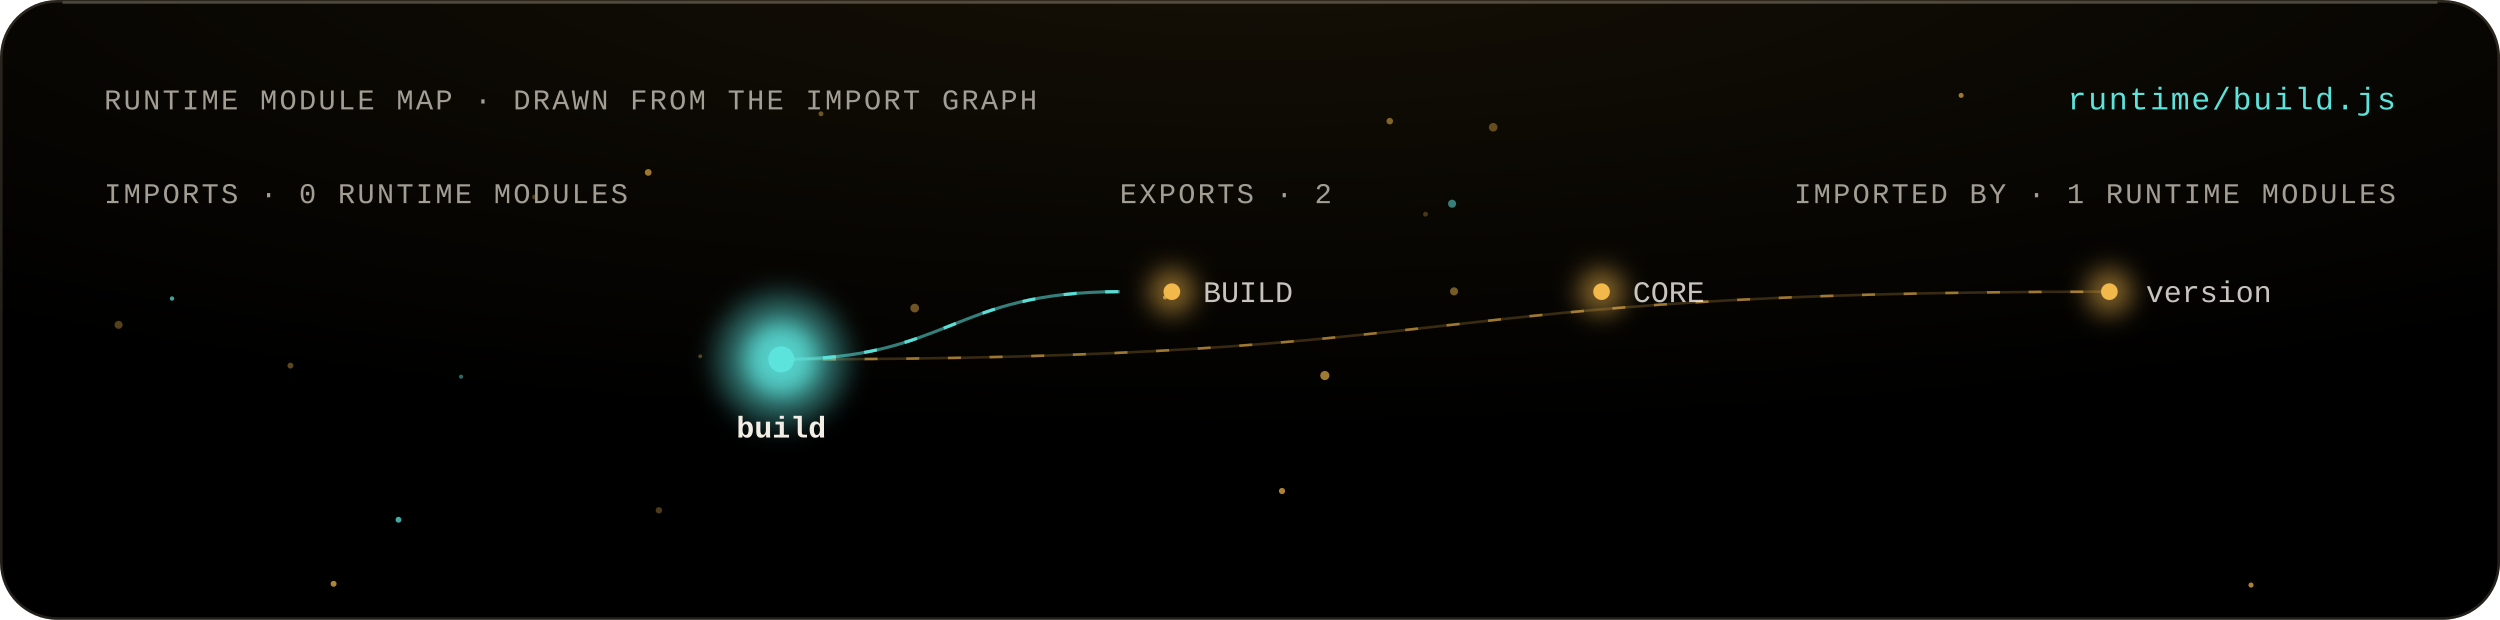
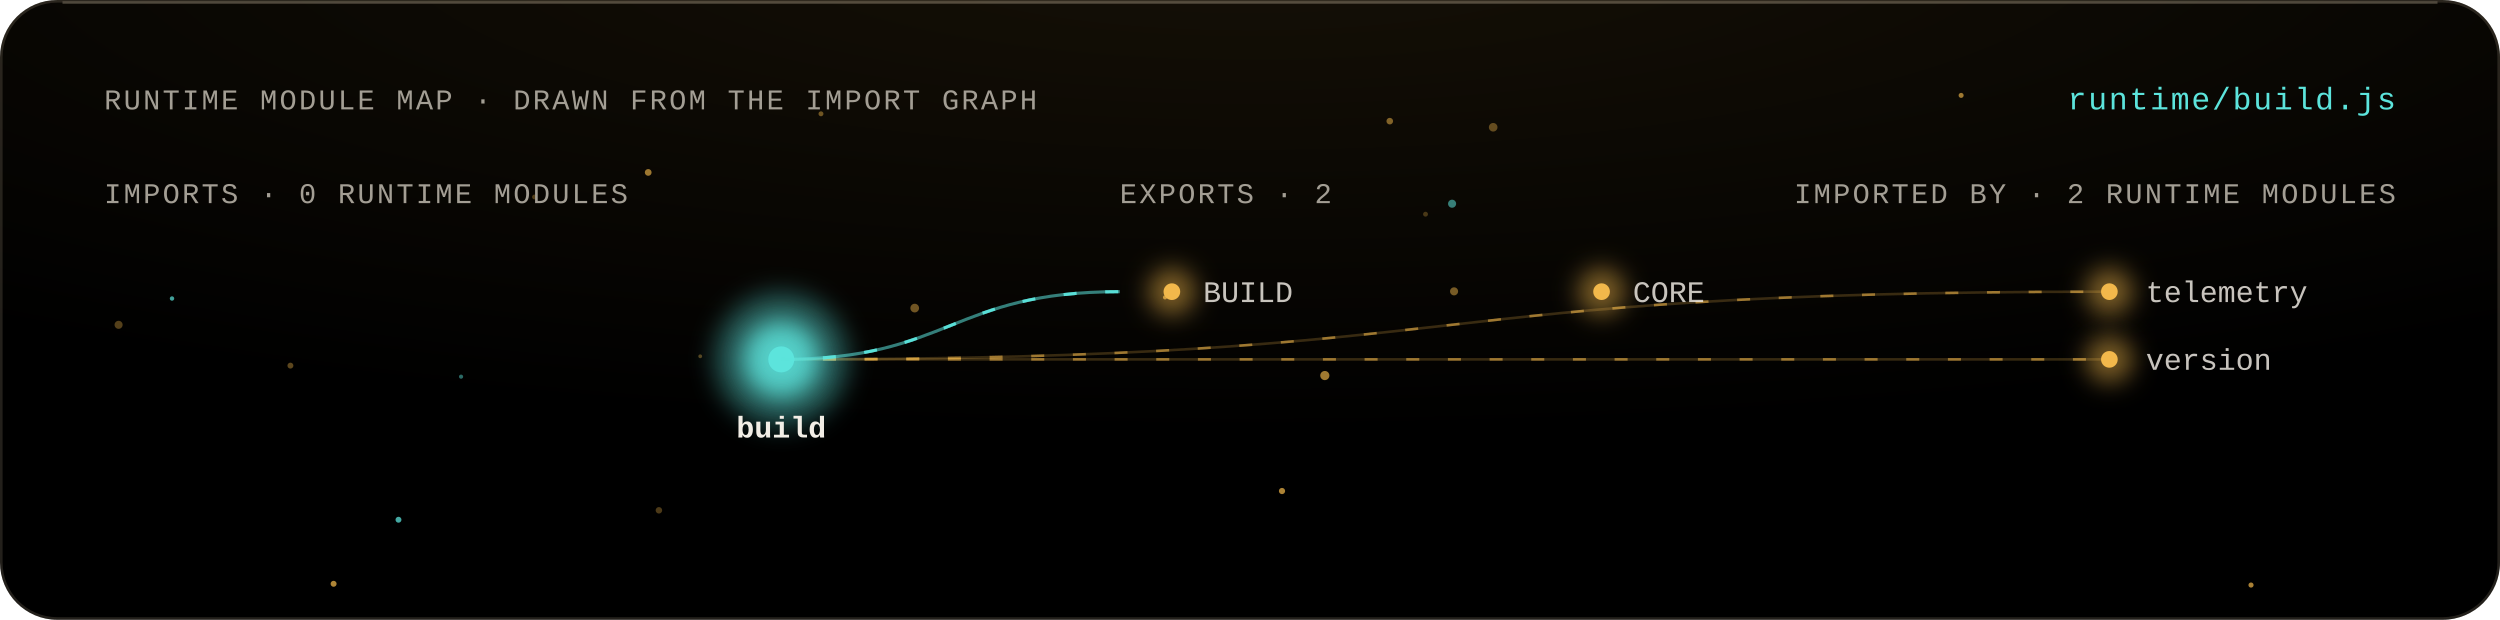
<svg xmlns="http://www.w3.org/2000/svg" viewBox="0 0 960 238" width="960" height="238" role="img" aria-labelledby="t">
  <style>
  text { font-family: 'Geist Mono', ui-monospace, 'Liberation Mono', Menlo, monospace; fill: #F2EEE6; }
  .m { fill: #A39E94; font-size: 11px; letter-spacing: .08em; }
  .l { font-size: 11.5px; }
  .h { font-size: 12px; fill: #5CE4DC; letter-spacing: .06em; }
  .flow { stroke-dasharray: 5 11; animation: flow 3s linear infinite; }
  @keyframes flow { to { stroke-dashoffset: -32; } }
  .breathe { animation: breathe 4.2s ease-in-out infinite; }
  @keyframes breathe { 50% { opacity: .38; } }
  .beat { animation: beat 2.6s ease-in-out infinite; transform-box: fill-box; transform-origin: center; }
  @keyframes beat { 50% { opacity: .55; transform: scale(1.35); } }
  .spin { transform-box: fill-box; transform-origin: center; animation: spin 48s linear infinite; }
  .spin-r { transform-box: fill-box; transform-origin: center; animation: spin 64s linear infinite reverse; }
  @keyframes spin { to { transform: rotate(360deg); } }
  @media (prefers-reduced-motion: reduce) { * { animation: none !important; } }
</style>
  <defs>
    <filter id="bloom" x="-80%" y="-80%" width="260%" height="260%">
      <feGaussianBlur stdDeviation="4.5" />
    </filter>
    <filter id="soft" x="-30%" y="-30%" width="160%" height="160%">
      <feGaussianBlur stdDeviation="1.4" />
    </filter>
    <radialGradient id="key" cx="50%" cy="-10%" r="80%">
      <stop offset="0" stop-color="#F2B84B" stop-opacity=".09" />
      <stop offset="1" stop-color="#F2B84B" stop-opacity="0" />
    </radialGradient>
    <linearGradient id="pair" x1="0" x2="1">
      <stop offset="0" stop-color="#F2B84B" />
      <stop offset="1" stop-color="#5CE4DC" />
    </linearGradient>
  </defs>
  <rect width="960" height="238" rx="22" fill="#000" />
  <rect width="960" height="238" rx="22" fill="url(#key)" />
  <rect x=".5" y=".5" width="959" height="237" rx="21.5" fill="none" stroke="rgba(255,232,196,.14)" />
  <path d="M 24 1 H 936" stroke="rgba(255,238,208,.22)" stroke-width="1" />
  <g>
    <circle cx="128.1" cy="224.18" r="1.15" fill="#F2B84B" opacity="0.72" class="breathe" style="animation-delay:-2.72s" />
    <circle cx="753.07" cy="36.63" r="0.97" fill="#F2B84B" opacity="0.64" class="breathe" style="animation-delay:-3.69s" />
    <circle cx="111.52" cy="140.4" r="1.14" fill="#F2B84B" opacity="0.38" class="breathe" style="animation-delay:-3.48s" />
    <circle cx="508.73" cy="144.21" r="1.76" fill="#F2B84B" opacity="0.65" class="breathe" style="animation-delay:-3.13s" />
    <circle cx="315.25" cy="43.7" r="0.95" fill="#F2B84B" opacity="0.43" class="breathe" style="animation-delay:-1.05s" />
    <circle cx="533.67" cy="46.52" r="1.27" fill="#F2B84B" opacity="0.51" class="breathe" style="animation-delay:-1.33s" />
    <circle cx="447.36" cy="114.2" r="0.79" fill="#F2B84B" opacity="0.74" class="breathe" style="animation-delay:-2.03s" />
    <circle cx="558.36" cy="111.88" r="1.55" fill="#F2B84B" opacity="0.48" class="breathe" style="animation-delay:-1.03s" />
    <circle cx="153.02" cy="199.58" r="1.14" fill="#5CE4DC" opacity="0.74" class="breathe" style="animation-delay:-2.47s" />
    <circle cx="253.02" cy="195.96" r="1.25" fill="#F2B84B" opacity="0.32" class="breathe" style="animation-delay:-3.23s" />
    <circle cx="351.25" cy="118.31" r="1.67" fill="#F2B84B" opacity="0.45" class="breathe" style="animation-delay:-3.27s" />
    <circle cx="205.25" cy="75.64" r="0.93" fill="#F2B84B" opacity="0.32" class="breathe" style="animation-delay:-0.61s" />
    <circle cx="248.91" cy="66.21" r="1.3" fill="#F2B84B" opacity="0.63" class="breathe" style="animation-delay:-3.84s" />
    <circle cx="573.38" cy="48.87" r="1.65" fill="#F2B84B" opacity="0.38" class="breathe" style="animation-delay:-4.1s" />
    <circle cx="177.05" cy="144.64" r="0.8" fill="#5CE4DC" opacity="0.46" class="breathe" style="animation-delay:-2.64s" />
    <circle cx="66.05" cy="114.63" r="0.85" fill="#5CE4DC" opacity="0.7" class="breathe" style="animation-delay:-0.11s" />
    <circle cx="547.4" cy="82.25" r="0.94" fill="#F2B84B" opacity="0.28" class="breathe" style="animation-delay:-3.11s" />
    <circle cx="45.54" cy="124.73" r="1.55" fill="#F2B84B" opacity="0.34" class="breathe" style="animation-delay:-4.04s" />
    <circle cx="492.29" cy="188.55" r="1.2" fill="#F2B84B" opacity="0.71" class="breathe" style="animation-delay:-2.56s" />
    <circle cx="864.39" cy="224.66" r="0.99" fill="#F2B84B" opacity="0.7" class="breathe" style="animation-delay:-0.61s" />
    <circle cx="557.6" cy="78.23" r="1.55" fill="#5CE4DC" opacity="0.54" class="breathe" style="animation-delay:-1.76s" />
    <circle cx="268.89" cy="136.82" r="0.73" fill="#F2B84B" opacity="0.35" class="breathe" style="animation-delay:-0.85s" />
  </g>
  <text x="40" y="42" class="m" text-anchor="start">RUNTIME MODULE MAP · DRAWN FROM THE IMPORT GRAPH</text>
  <text x="920" y="42" class="h" text-anchor="end">runtime/build.js</text>
  <text x="40" y="78" class="m" text-anchor="start">IMPORTS · 0 RUNTIME MODULES</text>
  <text x="430" y="78" class="m" text-anchor="start">EXPORTS · 2</text>
-   <text x="920" y="78" class="m" text-anchor="end">IMPORTED BY · 1 RUNTIME MODULES</text>
+   <text x="920" y="78" class="m" text-anchor="end">IMPORTED BY · 2 RUNTIME MODULES</text>
  <path d="M 300 138 C 580.5 138, 529.5 112, 810 112" fill="none" stroke="#F2B84B" stroke-opacity="0.22" stroke-width="1" />
  <path d="M 300 138 C 580.5 138, 529.5 112, 810 112" fill="none" stroke="#F2B84B" stroke-opacity="0.55" stroke-width="1" class="flow" />
  <g>
    <circle cx="810" cy="112" r="9" fill="#F2B84B" opacity="0.5" filter="url(#bloom)" class="breathe" style="animation-delay:-0.88s" />
    <circle cx="810" cy="112" r="3.2" fill="#F2B84B" />
  </g>
-   <text x="824" y="116" class="l" text-anchor="start" fill="#F2EEE6" fill-opacity=".82">version</text>
+   <text x="824" y="116" class="l" text-anchor="start" fill="#F2EEE6" fill-opacity=".82">telemetry</text>
+   <path d="M 300 138 C 580.5 138, 529.5 138, 810 138" fill="none" stroke="#F2B84B" stroke-opacity="0.22" stroke-width="1" />
+   <path d="M 300 138 C 580.5 138, 529.5 138, 810 138" fill="none" stroke="#F2B84B" stroke-opacity="0.55" stroke-width="1" class="flow" />
+   <g>
+     <circle cx="810" cy="138" r="9" fill="#F2B84B" opacity="0.5" filter="url(#bloom)" class="breathe" style="animation-delay:-1.63s" />
+     <circle cx="810" cy="138" r="3.2" fill="#F2B84B" />
+   </g>
+   <text x="824" y="142" class="l" text-anchor="start" fill="#F2EEE6" fill-opacity=".82">version</text>
  <circle cx="300" cy="138" r="26" fill="#5CE4DC" opacity=".35" filter="url(#bloom)" class="beat" />
  <g>
    <circle cx="300" cy="138" r="15" fill="#5CE4DC" opacity="0.85" filter="url(#bloom)" class="beat" style="animation-delay:-0s" />
    <circle cx="300" cy="138" r="5" fill="#5CE4DC" />
  </g>
  <text x="300" y="168" class="l" text-anchor="middle" fill="#5CE4DC" font-weight="700" font-size="13">build</text>
  <path d="M 300 138 C 365 138, 365 112, 430 112" fill="none" stroke="#5CE4DC" stroke-opacity="0.55" stroke-width="1.2" />
  <path d="M 300 138 C 365 138, 365 112, 430 112" fill="none" stroke="#5CE4DC" stroke-opacity="0.95" stroke-width="1.2" class="flow" />
  <g>
-     <circle cx="450" cy="112" r="9" fill="#F2B84B" opacity="0.5" filter="url(#bloom)" class="breathe" style="animation-delay:-1.63s" />
+     <circle cx="450" cy="112" r="9" fill="#F2B84B" opacity="0.5" filter="url(#bloom)" class="breathe" style="animation-delay:-0.53s" />
    <circle cx="450" cy="112" r="3.2" fill="#F2B84B" />
  </g>
  <text x="462" y="116" class="l" text-anchor="start" fill="#F2EEE6" fill-opacity=".82">BUILD</text>
  <g>
-     <circle cx="615" cy="112" r="9" fill="#F2B84B" opacity="0.5" filter="url(#bloom)" class="breathe" style="animation-delay:-0.53s" />
+     <circle cx="615" cy="112" r="9" fill="#F2B84B" opacity="0.5" filter="url(#bloom)" class="breathe" style="animation-delay:-3.77s" />
    <circle cx="615" cy="112" r="3.2" fill="#F2B84B" />
  </g>
  <text x="627" y="116" class="l" text-anchor="start" fill="#F2EEE6" fill-opacity=".82">CORE</text>
</svg>
